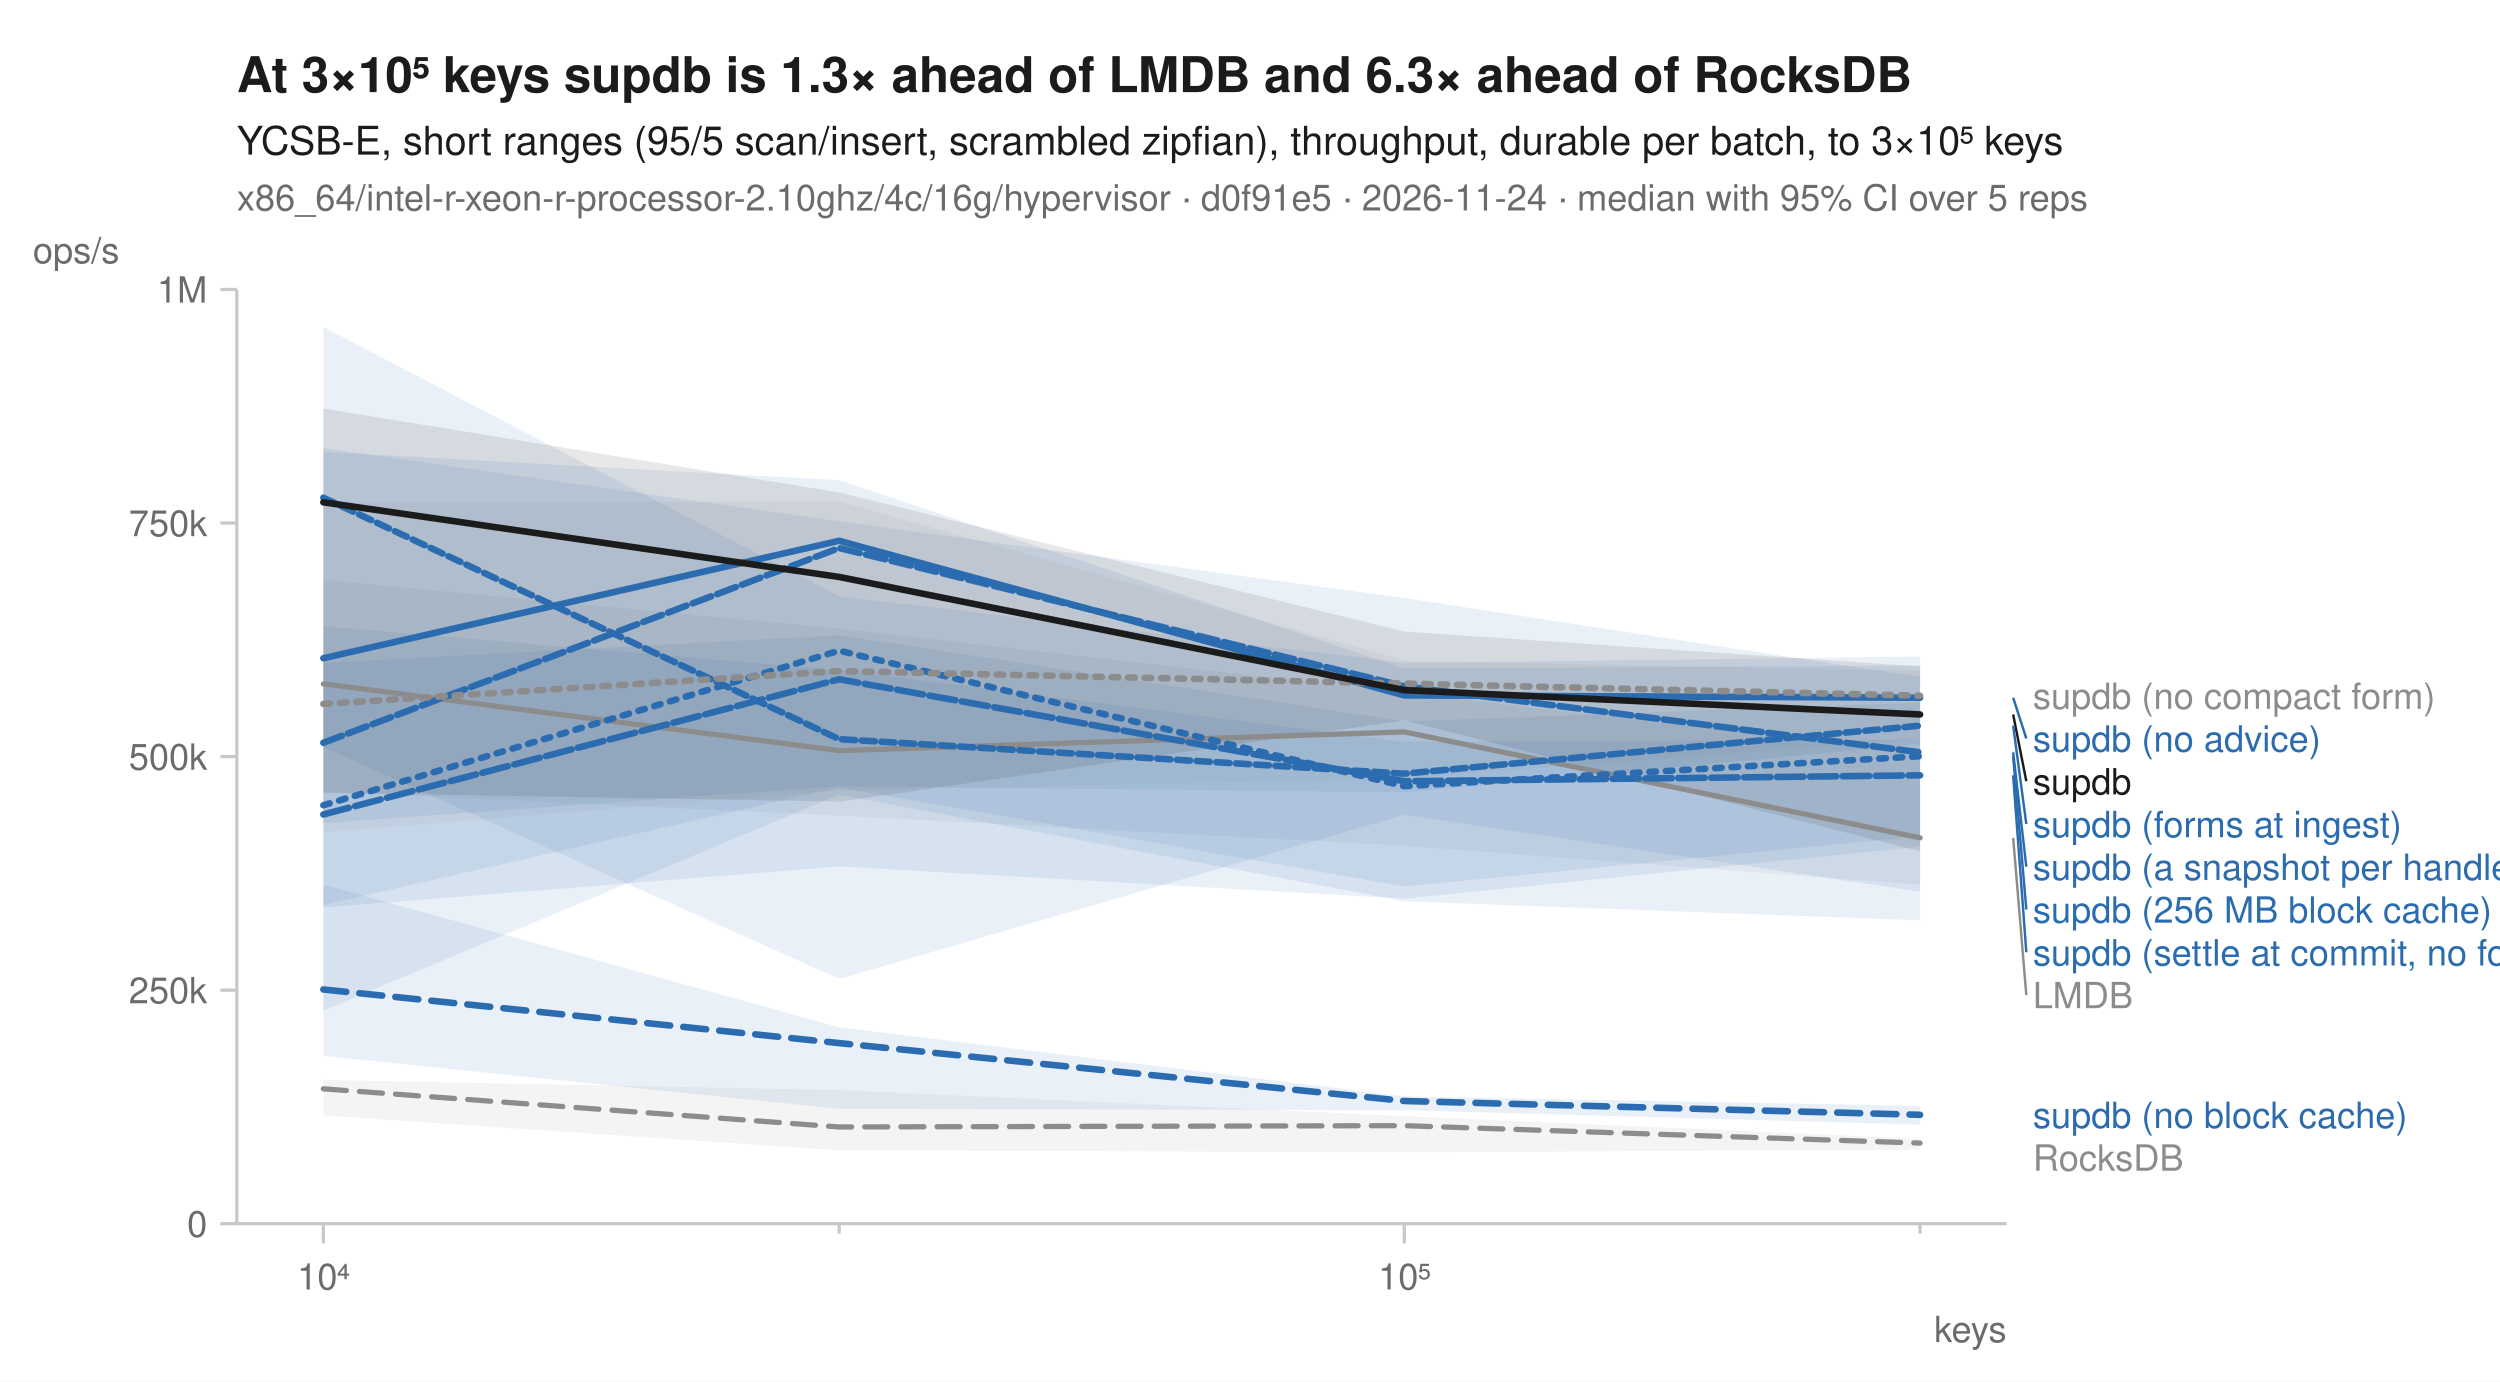
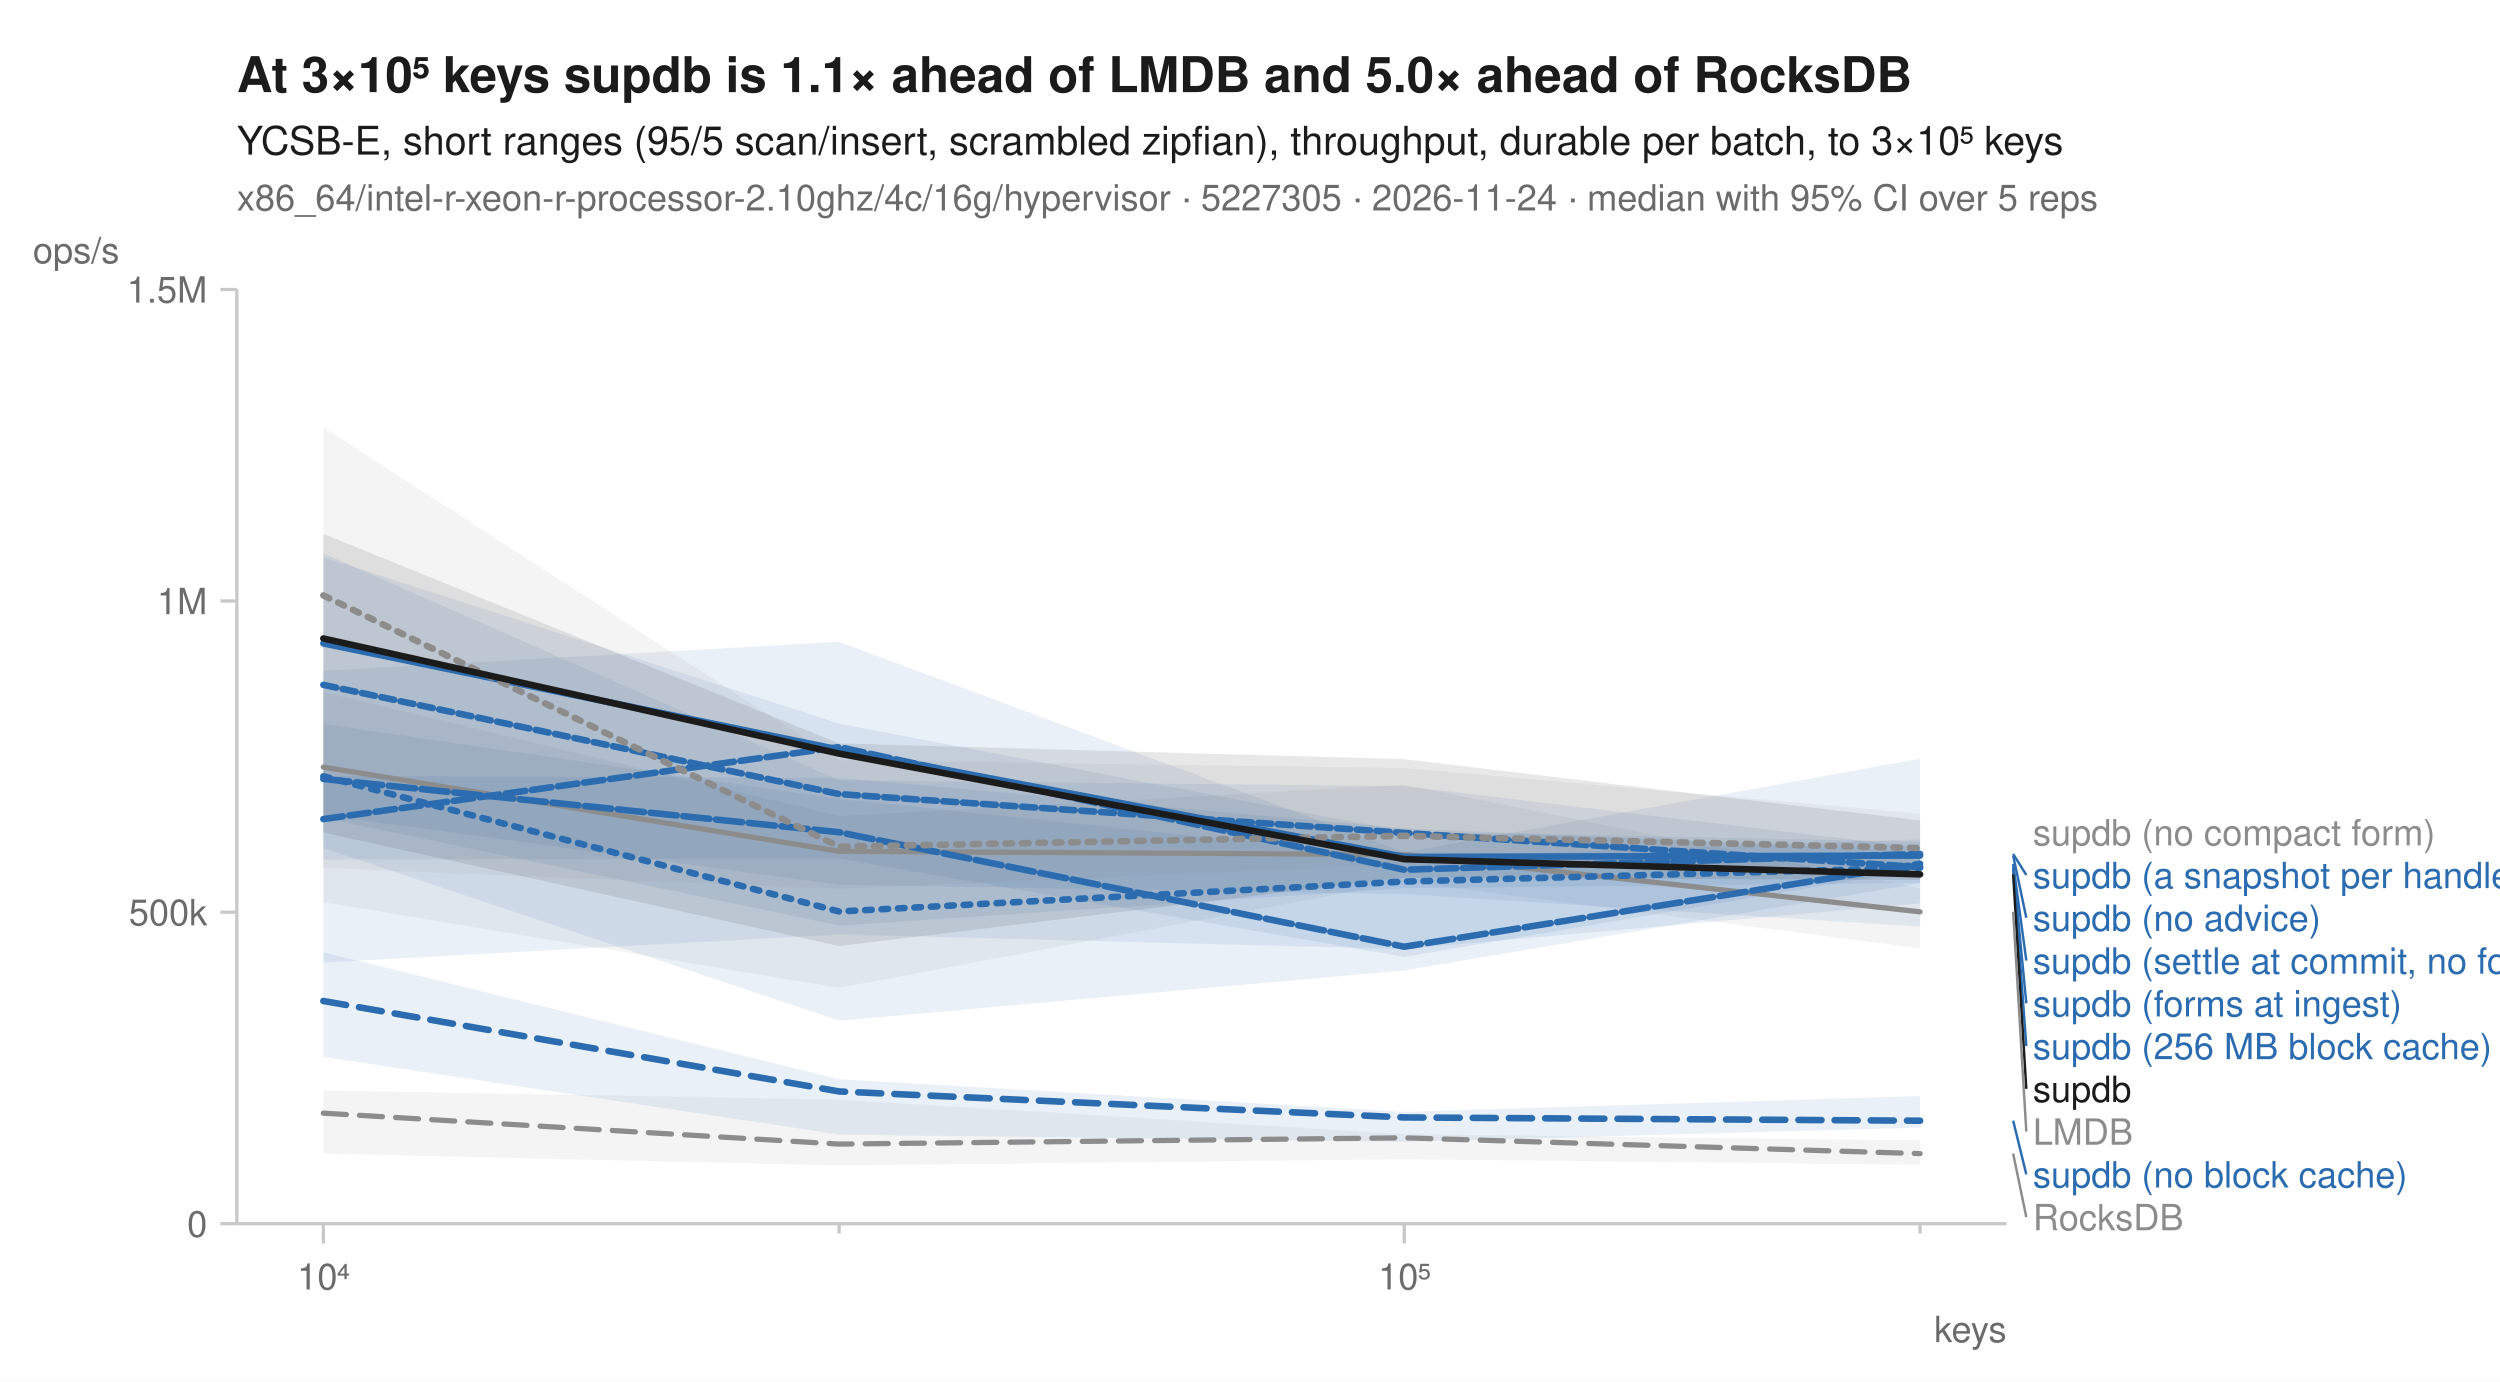
<svg xmlns="http://www.w3.org/2000/svg" width="760" height="420" viewBox="0 0 760 420" font-family="-apple-system, BlinkMacSystemFont, 'Segoe UI', Helvetica, Arial, sans-serif" fill="#1b1b1b">
  <rect width="760" height="420" fill="white" />
-   <text x="72" y="28" font-size="15" font-weight="600">At 3×10⁵ keys supdb is 1.3× ahead of LMDB and 6.3× ahead of RocksDB</text>
+   <text x="72" y="28" font-size="15" font-weight="600">At 3×10⁵ keys supdb is 1.1× ahead of LMDB and 5.0× ahead of RocksDB</text>
  <text x="72" y="47" font-size="12">YCSB-E, short ranges (95/5 scan/insert, scrambled zipfian), throughput, durable per batch, to 3×10⁵ keys</text>
-   <text x="72" y="64" font-size="11" fill="#6b6b6b">x86_64/intel-r-xeon-r-processor-2.10ghz/4c/16g/hypervisor · d0f91e5 · 2026-11-24 · median with 95% CI over 5 reps</text>
+   <text x="72" y="64" font-size="11" fill="#6b6b6b">x86_64/intel-r-xeon-r-processor-2.10ghz/4c/16g/hypervisor · 5227305 · 2026-11-24 · median with 95% CI over 5 reps</text>
  <line x1="72" y1="372" x2="610" y2="372" stroke="#c8c8c8" stroke-width="1" />
  <line x1="72" y1="88" x2="72" y2="372" stroke="#c8c8c8" stroke-width="1" />
  <line x1="98.3" y1="372" x2="98.3" y2="378" stroke="#c8c8c8" stroke-width="1" />
  <text x="98.3" y="392" font-size="11" text-anchor="middle" fill="#6b6b6b">10⁴</text>
  <line x1="255.1" y1="372" x2="255.1" y2="375" stroke="#c8c8c8" stroke-width="1" />
  <line x1="426.9" y1="372" x2="426.9" y2="378" stroke="#c8c8c8" stroke-width="1" />
  <text x="426.9" y="392" font-size="11" text-anchor="middle" fill="#6b6b6b">10⁵</text>
  <line x1="583.7" y1="372" x2="583.7" y2="375" stroke="#c8c8c8" stroke-width="1" />
  <text x="610" y="408" font-size="11" text-anchor="end" fill="#6b6b6b">keys</text>
  <line x1="67" y1="372.0" x2="72" y2="372.0" stroke="#c8c8c8" stroke-width="1" />
  <text x="63" y="376.0" font-size="11" text-anchor="end" fill="#6b6b6b">0</text>
-   <line x1="67" y1="301.0" x2="72" y2="301.0" stroke="#c8c8c8" stroke-width="1" />
-   <text x="63" y="305.0" font-size="11" text-anchor="end" fill="#6b6b6b">250k</text>
-   <line x1="67" y1="230.0" x2="72" y2="230.0" stroke="#c8c8c8" stroke-width="1" />
-   <text x="63" y="234.0" font-size="11" text-anchor="end" fill="#6b6b6b">500k</text>
-   <line x1="67" y1="159.0" x2="72" y2="159.0" stroke="#c8c8c8" stroke-width="1" />
-   <text x="63" y="163.0" font-size="11" text-anchor="end" fill="#6b6b6b">750k</text>
+   <line x1="67" y1="277.3" x2="72" y2="277.3" stroke="#c8c8c8" stroke-width="1" />
+   <text x="63" y="281.3" font-size="11" text-anchor="end" fill="#6b6b6b">500k</text>
+   <line x1="67" y1="182.7" x2="72" y2="182.7" stroke="#c8c8c8" stroke-width="1" />
+   <text x="63" y="186.7" font-size="11" text-anchor="end" fill="#6b6b6b">1M</text>
  <line x1="67" y1="88.0" x2="72" y2="88.0" stroke="#c8c8c8" stroke-width="1" />
-   <text x="63" y="92.0" font-size="11" text-anchor="end" fill="#6b6b6b">1M</text>
+   <text x="63" y="92.0" font-size="11" text-anchor="end" fill="#6b6b6b">1.5M</text>
  <text x="10" y="80" font-size="11" text-anchor="start" fill="#6b6b6b">ops/s</text>
-   <path d="M98.3,328.3 L255.1,331.4 L426.9,339.3 L583.7,346.2 L583.7,349.5 L426.9,350.3 L255.1,349.7 L98.3,339.1 Z" fill="#8c8c8c" fill-opacity="0.10" />
-   <path d="M98.3,176.3 L255.1,191.1 L426.9,210.6 L583.7,228.8 L583.7,269.0 L426.9,257.1 L255.1,248.0 L98.3,240.7 Z" fill="#8c8c8c" fill-opacity="0.10" />
-   <path d="M98.3,201.5 L255.1,193.1 L426.9,219.3 L583.7,213.6 L583.7,257.4 L426.9,273.2 L255.1,263.4 L98.3,275.9 Z" fill="#2b6cb0" fill-opacity="0.10" />
-   <path d="M98.3,268.9 L255.1,312.3 L426.9,333.3 L583.7,336.2 L583.7,341.9 L426.9,337.5 L255.1,337.1 L98.3,321.0 Z" fill="#2b6cb0" fill-opacity="0.10" />
-   <path d="M98.3,137.4 L255.1,146.0 L426.9,203.2 L583.7,202.3 L583.7,226.2 L426.9,240.9 L255.1,239.0 L98.3,250.2 Z" fill="#2b6cb0" fill-opacity="0.10" />
-   <path d="M98.3,136.2 L255.1,158.5 L426.9,181.8 L583.7,205.8 L583.7,254.2 L426.9,269.5 L255.1,239.4 L98.3,275.1 Z" fill="#2b6cb0" fill-opacity="0.10" />
-   <path d="M98.3,190.4 L255.1,203.7 L426.9,225.5 L583.7,224.8 L583.7,279.8 L426.9,274.0 L255.1,241.6 L98.3,307.2 Z" fill="#2b6cb0" fill-opacity="0.10" />
-   <path d="M98.3,99.4 L255.1,181.3 L426.9,201.5 L583.7,199.6 L583.7,271.1 L426.9,247.7 L255.1,297.6 L98.3,227.1 Z" fill="#2b6cb0" fill-opacity="0.10" />
-   <path d="M98.3,152.8 L255.1,152.4 L426.9,200.8 L583.7,204.0 L583.7,224.8 L426.9,236.6 L255.1,240.3 L98.3,253.0 Z" fill="#8c8c8c" fill-opacity="0.10" />
-   <path d="M98.3,124.2 L255.1,149.7 L426.9,192.0 L583.7,202.6 L583.7,258.8 L426.9,219.0 L255.1,243.7 L98.3,241.0 Z" fill="#1b1b1b" fill-opacity="0.10" />
-   <path d="M98.3,331.0 L255.1,342.6 L426.9,342.2 L583.7,347.5 " fill="none" stroke="#8c8c8c" stroke-width="1.6" stroke-linejoin="round" stroke-linecap="round" stroke-dasharray="7,4" />
-   <path d="M98.3,207.9 L255.1,228.2 L426.9,222.5 L583.7,254.7 " fill="none" stroke="#8c8c8c" stroke-width="1.6" stroke-linejoin="round" stroke-linecap="round" />
-   <path d="M98.3,244.8 L255.1,197.8 L426.9,239.0 L583.7,229.9 " fill="none" stroke="#2b6cb0" stroke-width="2" stroke-linejoin="round" stroke-linecap="round" stroke-dasharray="2,3" />
-   <path d="M98.3,300.8 L255.1,317.1 L426.9,334.7 L583.7,338.9 " fill="none" stroke="#2b6cb0" stroke-width="2" stroke-linejoin="round" stroke-linecap="round" stroke-dasharray="7,4" />
-   <path d="M98.3,200.1 L255.1,164.4 L426.9,211.4 L583.7,212.1 " fill="none" stroke="#2b6cb0" stroke-width="2" stroke-linejoin="round" stroke-linecap="round" />
-   <path d="M98.3,225.8 L255.1,166.6 L426.9,208.6 L583.7,228.7 " fill="none" stroke="#2b6cb0" stroke-width="2" stroke-linejoin="round" stroke-linecap="round" stroke-dasharray="6,2" />
-   <path d="M98.3,247.6 L255.1,206.5 L426.9,237.5 L583.7,235.7 " fill="none" stroke="#2b6cb0" stroke-width="2" stroke-linejoin="round" stroke-linecap="round" stroke-dasharray="8,2" />
-   <path d="M98.3,151.3 L255.1,224.7 L426.9,235.2 L583.7,220.6 " fill="none" stroke="#2b6cb0" stroke-width="2" stroke-linejoin="round" stroke-linecap="round" stroke-dasharray="4,2" />
-   <path d="M98.3,214.0 L255.1,204.0 L426.9,207.8 L583.7,211.5 " fill="none" stroke="#8c8c8c" stroke-width="2" stroke-linejoin="round" stroke-linecap="round" stroke-dasharray="2,3" />
-   <path d="M98.3,152.7 L255.1,175.4 L426.9,209.8 L583.7,217.2 " fill="none" stroke="#1b1b1b" stroke-width="2" stroke-linejoin="round" stroke-linecap="round" />
-   <text x="618.0" y="215.5" font-size="11" fill="#8c8c8c">supdb (no compact form)</text>
-   <line x1="612.0" y1="212.1" x2="616.0" y2="224.5" stroke="#2b6cb0" stroke-width="0.75" />
-   <text x="618.0" y="228.5" font-size="11" fill="#2b6cb0">supdb (no advice)</text>
-   <line x1="612.0" y1="217.2" x2="616.0" y2="237.5" stroke="#1b1b1b" stroke-width="0.75" />
-   <text x="618.0" y="241.5" font-size="11" fill="#1b1b1b">supdb</text>
-   <line x1="612.0" y1="220.6" x2="616.0" y2="250.5" stroke="#2b6cb0" stroke-width="0.75" />
-   <text x="618.0" y="254.5" font-size="11" fill="#2b6cb0">supdb (forms at ingest)</text>
-   <line x1="612.0" y1="228.7" x2="616.0" y2="263.5" stroke="#2b6cb0" stroke-width="0.75" />
-   <text x="618.0" y="267.5" font-size="11" fill="#2b6cb0">supdb (a snapshot per handle)</text>
-   <line x1="612.0" y1="229.9" x2="616.0" y2="276.5" stroke="#2b6cb0" stroke-width="0.75" />
-   <text x="618.0" y="280.5" font-size="11" fill="#2b6cb0">supdb (256 MB block cache)</text>
-   <line x1="612.0" y1="235.7" x2="616.0" y2="289.5" stroke="#2b6cb0" stroke-width="0.75" />
-   <text x="618.0" y="293.5" font-size="11" fill="#2b6cb0">supdb (settle at commit, no forms)</text>
-   <line x1="612.0" y1="254.7" x2="616.0" y2="302.5" stroke="#8c8c8c" stroke-width="0.75" />
-   <text x="618.0" y="306.5" font-size="11" fill="#8c8c8c">LMDB</text>
-   <text x="618.0" y="342.9" font-size="11" fill="#2b6cb0">supdb (no block cache)</text>
-   <text x="618.0" y="355.9" font-size="11" fill="#8c8c8c">RocksDB</text>
+   <path d="M98.3,331.5 L255.1,334.3 L426.9,344.8 L583.7,346.7 L583.7,354.1 L426.9,352.4 L255.1,354.3 L98.3,350.7 Z" fill="#8c8c8c" fill-opacity="0.10" />
+   <path d="M98.3,210.4 L255.1,248.1 L426.9,238.6 L583.7,270.0 L583.7,288.3 L426.9,268.0 L255.1,300.3 L98.3,274.2 Z" fill="#8c8c8c" fill-opacity="0.10" />
+   <path d="M98.3,220.1 L255.1,242.9 L426.9,260.7 L583.7,255.1 L583.7,274.6 L426.9,288.5 L255.1,284.1 L98.3,292.6 Z" fill="#2b6cb0" fill-opacity="0.10" />
+   <path d="M98.3,289.5 L255.1,328.1 L426.9,338.0 L583.7,333.2 L583.7,342.8 L426.9,347.1 L255.1,344.9 L98.3,321.3 Z" fill="#2b6cb0" fill-opacity="0.10" />
+   <path d="M98.3,169.4 L255.1,220.0 L426.9,252.8 L583.7,255.9 L583.7,268.4 L426.9,270.0 L255.1,281.4 L98.3,248.6 Z" fill="#2b6cb0" fill-opacity="0.10" />
+   <path d="M98.3,203.9 L255.1,195.1 L426.9,259.1 L583.7,230.6 L583.7,264.2 L426.9,290.9 L255.1,261.0 L98.3,261.3 Z" fill="#2b6cb0" fill-opacity="0.10" />
+   <path d="M98.3,235.9 L255.1,236.5 L426.9,251.8 L583.7,258.7 L583.7,268.5 L426.9,295.0 L255.1,310.3 L98.3,257.8 Z" fill="#2b6cb0" fill-opacity="0.10" />
+   <path d="M98.3,168.2 L255.1,237.2 L426.9,239.0 L583.7,257.7 L583.7,281.7 L426.9,271.8 L255.1,269.0 L98.3,247.8 Z" fill="#2b6cb0" fill-opacity="0.10" />
+   <path d="M98.3,129.9 L255.1,231.1 L426.9,233.5 L583.7,247.3 L583.7,265.0 L426.9,262.8 L255.1,270.2 L98.3,263.9 Z" fill="#8c8c8c" fill-opacity="0.10" />
+   <path d="M98.3,162.3 L255.1,226.0 L426.9,230.8 L583.7,249.4 L583.7,267.5 L426.9,266.8 L255.1,287.6 L98.3,253.1 Z" fill="#1b1b1b" fill-opacity="0.10" />
+   <path d="M98.3,338.4 L255.1,347.8 L426.9,345.9 L583.7,350.7 " fill="none" stroke="#8c8c8c" stroke-width="1.6" stroke-linejoin="round" stroke-linecap="round" stroke-dasharray="7,4" />
+   <path d="M98.3,233.2 L255.1,258.8 L426.9,259.8 L583.7,277.2 " fill="none" stroke="#8c8c8c" stroke-width="1.6" stroke-linejoin="round" stroke-linecap="round" />
+   <path d="M98.3,236.0 L255.1,277.1 L426.9,268.0 L583.7,263.8 " fill="none" stroke="#2b6cb0" stroke-width="2" stroke-linejoin="round" stroke-linecap="round" stroke-dasharray="2,3" />
+   <path d="M98.3,304.3 L255.1,331.8 L426.9,339.7 L583.7,340.7 " fill="none" stroke="#2b6cb0" stroke-width="2" stroke-linejoin="round" stroke-linecap="round" stroke-dasharray="7,4" />
+   <path d="M98.3,195.6 L255.1,227.9 L426.9,260.5 L583.7,260.1 " fill="none" stroke="#2b6cb0" stroke-width="2" stroke-linejoin="round" stroke-linecap="round" />
+   <path d="M98.3,249.0 L255.1,227.1 L426.9,264.4 L583.7,259.6 " fill="none" stroke="#2b6cb0" stroke-width="2" stroke-linejoin="round" stroke-linecap="round" stroke-dasharray="6,2" />
+   <path d="M98.3,236.8 L255.1,253.0 L426.9,287.8 L583.7,262.6 " fill="none" stroke="#2b6cb0" stroke-width="2" stroke-linejoin="round" stroke-linecap="round" stroke-dasharray="8,2" />
+   <path d="M98.3,208.2 L255.1,241.4 L426.9,253.2 L583.7,263.6 " fill="none" stroke="#2b6cb0" stroke-width="2" stroke-linejoin="round" stroke-linecap="round" stroke-dasharray="4,2" />
+   <path d="M98.3,181.0 L255.1,257.4 L426.9,254.1 L583.7,257.8 " fill="none" stroke="#8c8c8c" stroke-width="2" stroke-linejoin="round" stroke-linecap="round" stroke-dasharray="2,3" />
+   <path d="M98.3,194.1 L255.1,229.1 L426.9,261.2 L583.7,265.8 " fill="none" stroke="#1b1b1b" stroke-width="2" stroke-linejoin="round" stroke-linecap="round" />
+   <text x="618.0" y="257.0" font-size="11" fill="#8c8c8c">supdb (no compact form)</text>
+   <line x1="612.0" y1="259.6" x2="616.0" y2="266.0" stroke="#2b6cb0" stroke-width="0.75" />
+   <text x="618.0" y="270.0" font-size="11" fill="#2b6cb0">supdb (a snapshot per handle)</text>
+   <line x1="612.0" y1="260.1" x2="616.0" y2="279.0" stroke="#2b6cb0" stroke-width="0.75" />
+   <text x="618.0" y="283.0" font-size="11" fill="#2b6cb0">supdb (no advice)</text>
+   <line x1="612.0" y1="262.6" x2="616.0" y2="292.0" stroke="#2b6cb0" stroke-width="0.75" />
+   <text x="618.0" y="296.0" font-size="11" fill="#2b6cb0">supdb (settle at commit, no forms)</text>
+   <line x1="612.0" y1="263.6" x2="616.0" y2="305.0" stroke="#2b6cb0" stroke-width="0.75" />
+   <text x="618.0" y="309.0" font-size="11" fill="#2b6cb0">supdb (forms at ingest)</text>
+   <line x1="612.0" y1="263.8" x2="616.0" y2="318.0" stroke="#2b6cb0" stroke-width="0.75" />
+   <text x="618.0" y="322.0" font-size="11" fill="#2b6cb0">supdb (256 MB block cache)</text>
+   <line x1="612.0" y1="265.8" x2="616.0" y2="331.0" stroke="#1b1b1b" stroke-width="0.75" />
+   <text x="618.0" y="335.0" font-size="11" fill="#1b1b1b">supdb</text>
+   <line x1="612.0" y1="277.2" x2="616.0" y2="344.0" stroke="#8c8c8c" stroke-width="0.75" />
+   <text x="618.0" y="348.0" font-size="11" fill="#8c8c8c">LMDB</text>
+   <line x1="612.0" y1="340.7" x2="616.0" y2="357.0" stroke="#2b6cb0" stroke-width="0.75" />
+   <text x="618.0" y="361.0" font-size="11" fill="#2b6cb0">supdb (no block cache)</text>
+   <line x1="612.0" y1="350.7" x2="616.0" y2="370.0" stroke="#8c8c8c" stroke-width="0.75" />
+   <text x="618.0" y="374.0" font-size="11" fill="#8c8c8c">RocksDB</text>
</svg>
